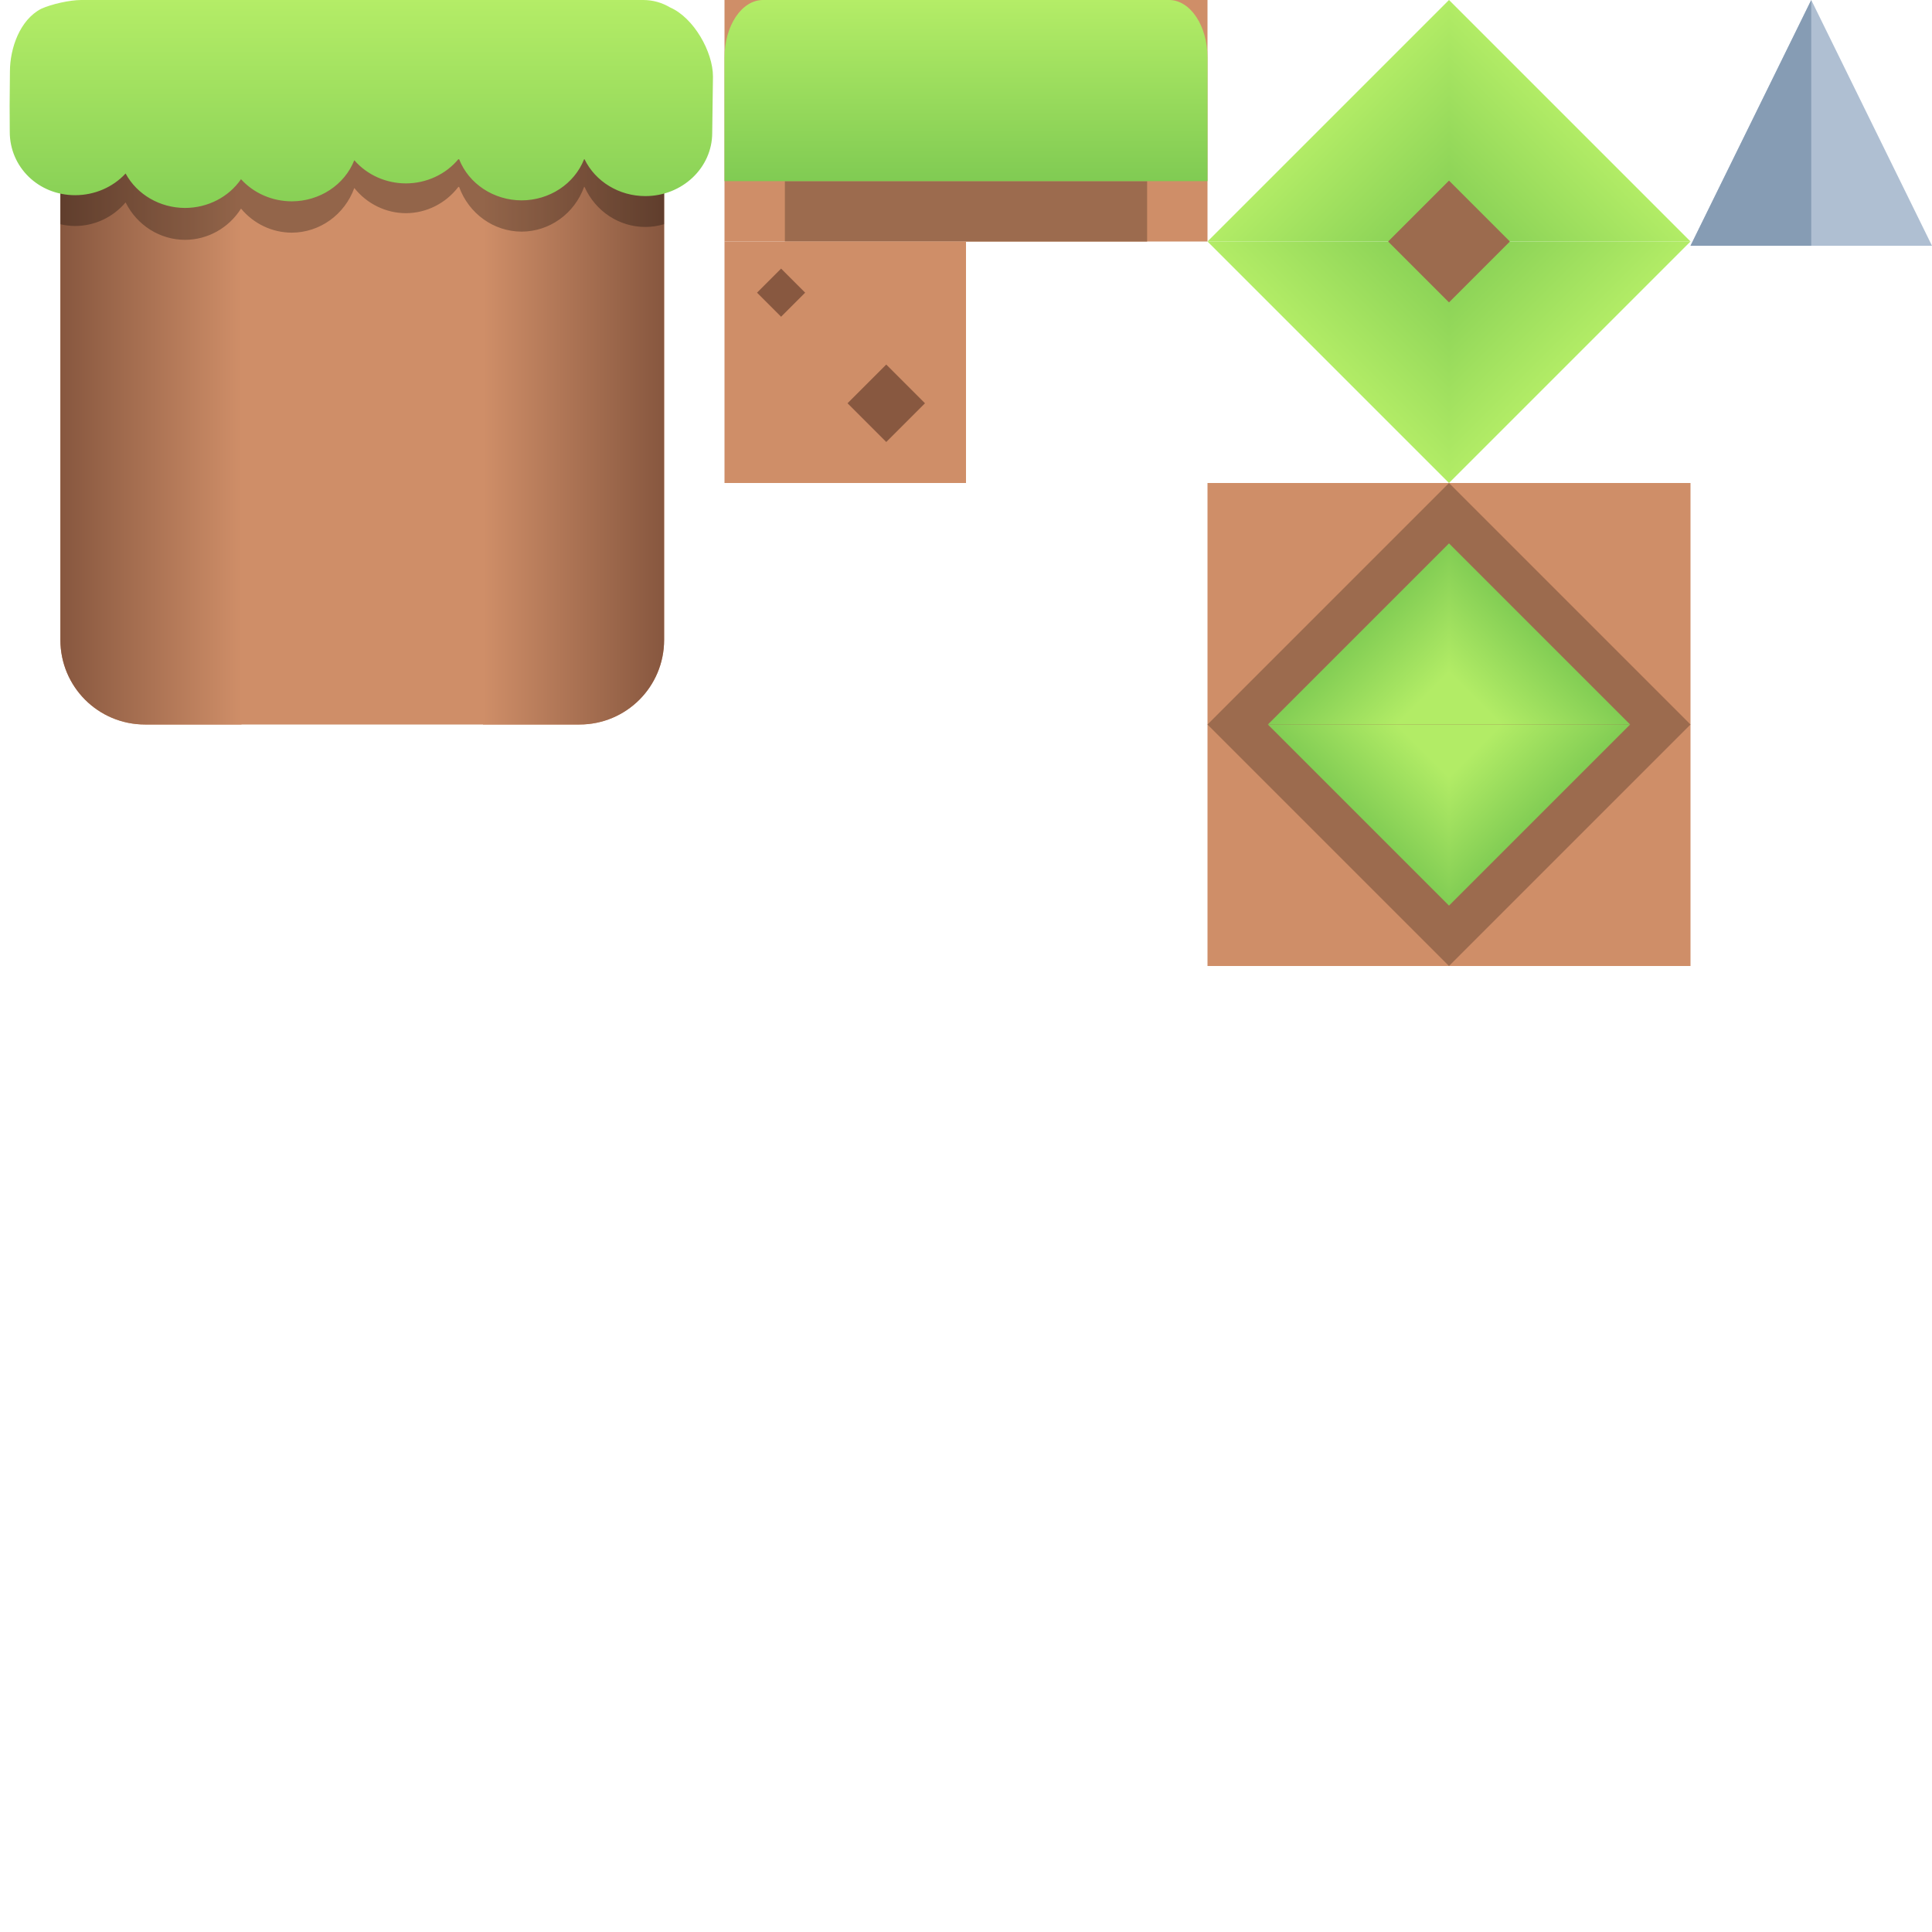
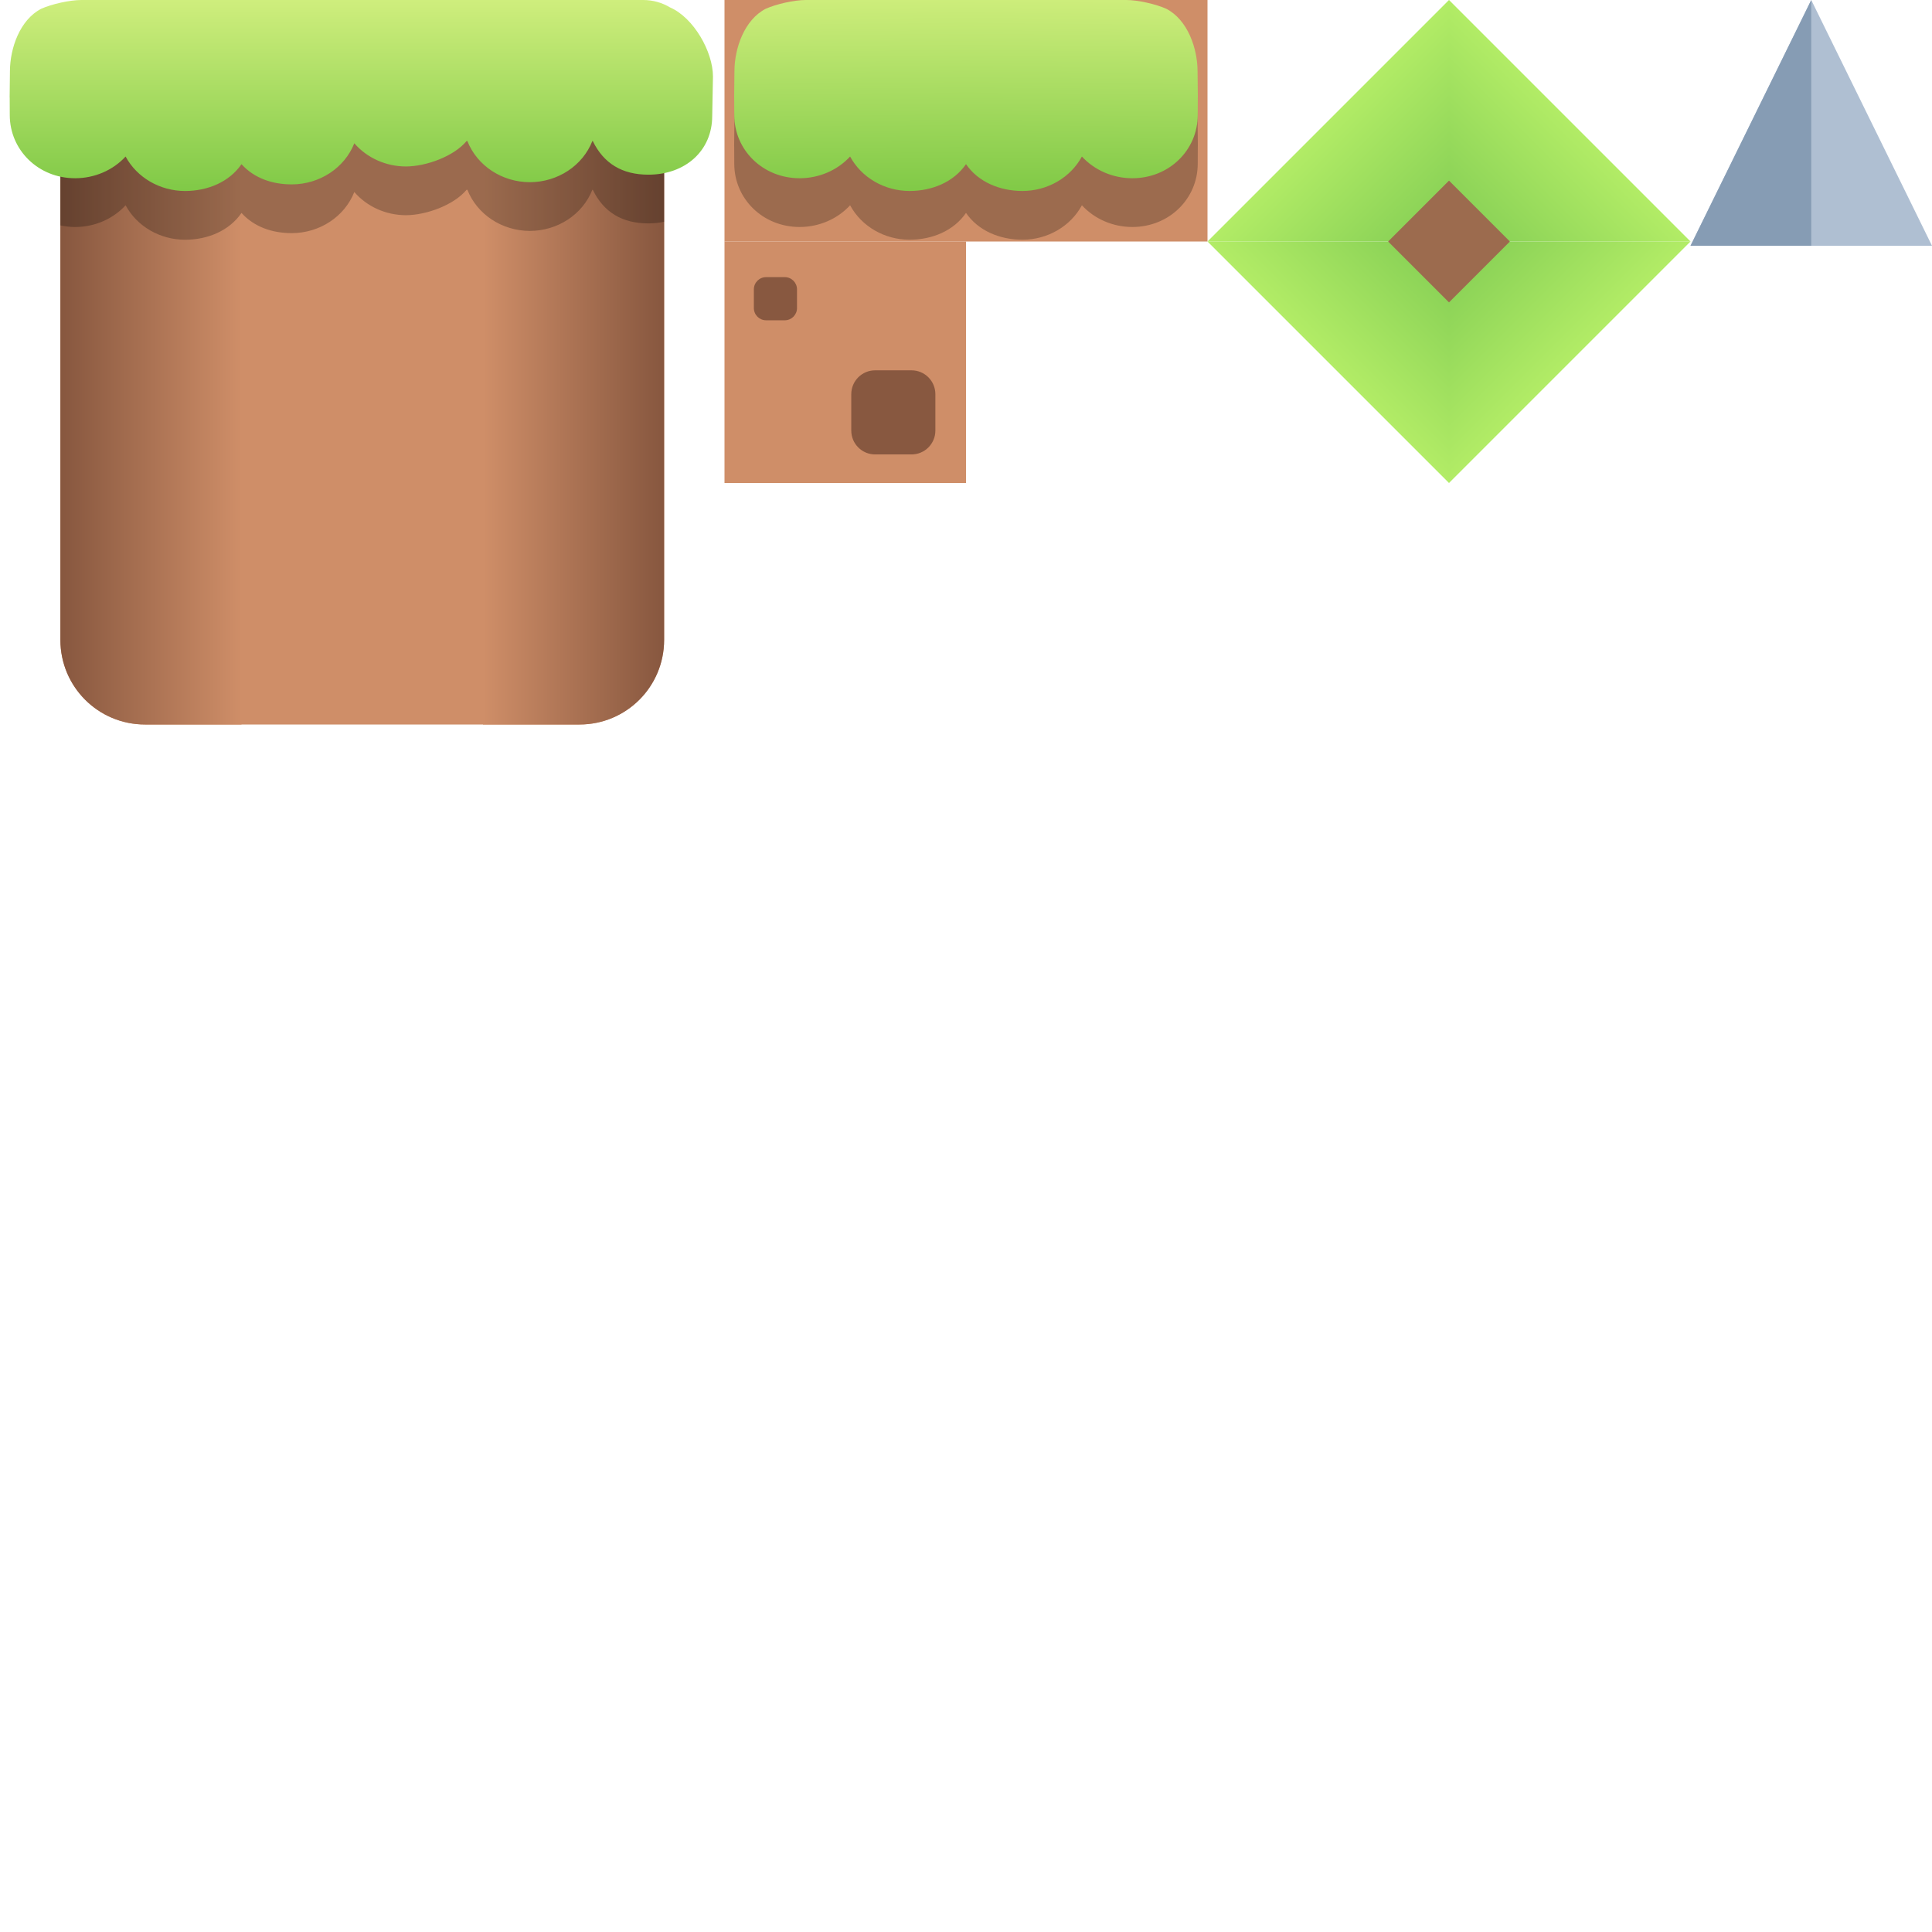
<svg xmlns="http://www.w3.org/2000/svg" xmlns:xlink="http://www.w3.org/1999/xlink" width="128mm" height="128mm" viewBox="0 0 128 128" version="1.1" id="svg1" xml:space="preserve">
  <defs id="defs1">
+     <linearGradient id="linearGradient15">
+       <stop style="stop-color:#cded7b;stop-opacity:1;" offset="0" id="stop15" />
+       <stop style="stop-color:#6cc039;stop-opacity:1;" offset="1" id="stop16" />
+     </linearGradient>
    <linearGradient id="linearGradient12">
-       <stop style="stop-color:#b4ed67;stop-opacity:1;" offset="0" id="stop12" />
-       <stop style="stop-color:#80cb53;stop-opacity:1;" offset="1" id="stop13" />
-     </linearGradient>
-     <linearGradient id="linearGradient49">
-       <stop style="stop-color:#82cd54;stop-opacity:1" offset="0" id="stop50" />
-       <stop style="stop-color:#b2ec66;stop-opacity:1;" offset="0.713" id="stop49" />
+       <stop style="stop-color:#cfee7d;stop-opacity:1;" offset="0" id="stop12" />
+       <stop style="stop-color:#6cc039;stop-opacity:1;" offset="1" id="stop13" />
    </linearGradient>
    <linearGradient id="linearGradient46">
      <stop style="stop-color:#b2ec66;stop-opacity:1;" offset="0" id="stop46" />
      <stop style="stop-color:#81cc53;stop-opacity:1" offset="1" id="stop47" />
-     </linearGradient>
-     <linearGradient id="linearGradient7">
-       <stop style="stop-color:#b4ed67;stop-opacity:1;" offset="0" id="stop7" />
-       <stop style="stop-color:#80cb53;stop-opacity:1;" offset="1" id="stop10" />
    </linearGradient>
    <linearGradient id="linearGradient4">
      <stop style="stop-color:#cf8e68;stop-opacity:1" offset="0" id="stop3" />
      <stop style="stop-color:#87573f;stop-opacity:1;" offset="1" id="stop4" />
    </linearGradient>
    <linearGradient xlink:href="#linearGradient4" id="linearGradient3" gradientUnits="userSpaceOnUse" gradientTransform="matrix(0.9999436,0,0,1.420361,-3.997564,-9.025437)" x1="36" y1="26" x2="48" y2="26" />
-     <linearGradient xlink:href="#linearGradient7" id="linearGradient11" gradientUnits="userSpaceOnUse" x1="24" y1="0" x2="24" y2="12" gradientTransform="matrix(0.6666706,0,0,1,48.00017,0)" />
    <linearGradient xlink:href="#linearGradient46" id="linearGradient47" x1="88" y1="8" x2="96" y2="16" gradientUnits="userSpaceOnUse" />
-     <linearGradient xlink:href="#linearGradient49" id="linearGradient50" x1="90" y1="42" x2="96" y2="48" gradientUnits="userSpaceOnUse" />
    <linearGradient xlink:href="#linearGradient12" id="linearGradient13" x1="24.011" y1="-0.066" x2="24.011" y2="15.809" gradientUnits="userSpaceOnUse" />
+     <linearGradient xlink:href="#linearGradient15" id="linearGradient16" x1="7.858" y1="0" x2="8" y2="16" gradientUnits="userSpaceOnUse" gradientTransform="translate(47.99994)" />
+     <linearGradient xlink:href="#linearGradient15" id="linearGradient18" gradientUnits="userSpaceOnUse" gradientTransform="matrix(-1,0,0,1,80.00006,0)" x1="7.858" y1="0" x2="8" y2="16" />
  </defs>
  <g id="layer1">
    <g id="g1" style="display:inline;stroke:none">
      <path style="fill:#afbfd2;stroke:none;stroke-width:0.267px;stroke-linecap:butt;stroke-linejoin:miter;stroke-opacity:1" d="M 112,16.283 120,0 l 8,16.283 z" id="path10" />
      <path id="rect10" style="display:inline;fill:#869cb4;fill-opacity:1;stroke:none;stroke-width:1.779;paint-order:markers stroke fill" d="m 120,0 -7.999,16.281 v 0.002 h 7.999 z" />
    </g>
-     <g id="g13">
+     <g id="g19">
      <rect style="display:inline;fill:#cf8e68;fill-opacity:1;stroke:none;stroke-width:0.062;stroke-dasharray:none;stroke-opacity:1;paint-order:markers stroke fill" id="rect1" width="40" height="43.968" x="4" y="4.032" ry="5.607" />
      <path id="path3" style="display:inline;fill:url(#linearGradient3);fill-opacity:1;stroke:#df7e4f;stroke-width:0;stroke-linecap:round;stroke-linejoin:round;stroke-dasharray:none;stroke-opacity:1;paint-order:markers stroke fill" d="M 32,7.924 V 48 h 6.393 c 3.106,0 5.606,-2.501 5.606,-5.607 V 11.11 C 43.994,9.344 42.29,7.924 40.174,7.924 Z" />
      <use x="0" y="0" xlink:href="#path3" id="use5" transform="matrix(-1,0,0,1,48.00001,-9.9999999e-7)" style="display:inline" />
-       <path id="path13" style="display:inline;fill:#000000;fill-opacity:0.292;stroke:none;stroke-width:0.073;stroke-dasharray:none;stroke-opacity:1;paint-order:markers stroke fill" d="M 9.607 4.032 C 6.501 4.032 4 6.533 4 9.639 L 4 14.856 C 4.316 14.93 4.643 14.972 4.98 14.972 C 6.261 14.972 7.48 14.402 8.321 13.41 C 9.077 14.928 10.596 15.886 12.256 15.89 C 13.755 15.889 15.151 15.11 15.969 13.82 C 16.81 14.831 18.039 15.413 19.334 15.414 C 21.179 15.409 22.828 14.23 23.474 12.455 C 24.313 13.508 25.568 14.121 26.893 14.124 C 28.249 14.12 29.528 13.479 30.366 12.385 L 30.418 12.385 C 31.064 14.161 32.713 15.341 34.559 15.346 C 36.404 15.341 38.054 14.161 38.699 12.385 L 38.728 12.385 C 39.451 14.001 41.024 15.037 42.755 15.037 C 43.188 15.037 43.605 14.97 44 14.852 L 44 9.639 C 44 6.533 41.5 4.032 38.394 4.032 L 9.607 4.032 z " />
-       <path id="rect2" style="display:inline;fill:url(#linearGradient13);fill-opacity:1;stroke:none;stroke-width:0.073;stroke-dasharray:none;stroke-opacity:1;paint-order:markers stroke fill" d="M 5.383,0 C 4.626,0 3.414,0.271 2.725,0.584 1.313,1.318 0.663,3.198 0.658,4.722 c -0.034,3.371 -0.014,1.359 -0.011,4.02 4.4e-7,2.314 1.885,4.19 4.333,4.19 1.281,-3.51e-4 2.5,-0.525 3.341,-1.438 0.756,1.398 2.275,2.279 3.935,2.283 1.498,-6.23e-4 2.895,-0.717 3.712,-1.905 0.841,0.93 2.071,1.466 3.365,1.467 1.845,-0.005 3.494,-1.09 4.14,-2.724 0.84,0.97 2.094,1.534 3.42,1.536 1.355,-0.004 2.635,-0.593 3.472,-1.601 h 0.053 c 0.645,1.635 2.295,2.721 4.14,2.725 1.846,-0.005 3.495,-1.09 4.14,-2.725 h 0.029 c 0.723,1.488 2.295,2.441 4.027,2.442 2.448,0 4.432,-1.876 4.432,-4.19 l 0.05,-3.732 C 47.236,3.433 45.964,1.174 44.392,0.491 43.87,0.18 43.266,0 42.617,0 Z" />
+       <path id="path13" style="display:inline;fill:#000000;fill-opacity:0.252;stroke:none;stroke-width:0.073;stroke-dasharray:none;stroke-opacity:1;paint-order:markers stroke fill" d="m 9.607,4.198 c -3.106,0 -5.607,2.5 -5.607,5.606 v 5.128 c 0.314,0.068 0.641,0.108 0.98,0.108 1.281,-3.51e-4 2.5,-0.525 3.341,-1.439 0.756,1.398 2.275,2.279 3.935,2.283 1.498,-6.23e-4 2.927,-0.589 3.744,-1.776 0.841,0.93 2.039,1.338 3.334,1.338 1.845,-0.005 3.494,-1.09 4.14,-2.724 0.84,0.97 2.094,1.534 3.42,1.536 1.355,-0.004 3.18,-0.676 4.018,-1.684 h 0.053 c 0.645,1.635 2.295,2.721 4.14,2.725 1.846,-0.005 3.495,-1.09 4.14,-2.725 h 0.029 c 0.723,1.488 1.948,2.226 3.679,2.227 0.366,0 0.714,-0.039 1.046,-0.107 V 9.804 c 0,-3.106 -2.5,-5.606 -5.606,-5.606 z" />
+       <path id="rect2" style="display:inline;fill:url(#linearGradient13);fill-opacity:1;stroke:none;stroke-width:0.073;stroke-dasharray:none;stroke-opacity:1;paint-order:markers stroke fill" d="M 5.383,0 C 4.626,0 3.414,0.271 2.725,0.584 1.313,1.318 0.663,3.198 0.658,4.722 c -0.034,3.371 -0.014,0.236 -0.011,2.897 4.4e-7,2.314 1.885,4.19 4.333,4.19 1.281,-3.51e-4 2.5,-0.525 3.341,-1.438 0.756,1.398 2.275,2.279 3.935,2.283 1.498,-6.23e-4 2.926,-0.589 3.744,-1.776 0.841,0.93 2.04,1.338 3.334,1.339 1.845,-0.005 3.494,-1.09 4.14,-2.724 0.84,0.97 2.094,1.534 3.42,1.536 1.355,-0.004 3.18,-0.676 4.018,-1.683 h 0.053 c 0.645,1.635 2.295,2.721 4.14,2.725 1.846,-0.005 3.495,-1.09 4.14,-2.725 h 0.029 c 0.723,1.488 1.948,2.226 3.679,2.227 2.448,0 4.233,-1.578 4.233,-3.893 l 0.05,-2.61 C 47.236,3.433 45.964,1.174 44.392,0.491 43.87,0.18 43.266,0 42.617,0 Z" />
    </g>
-     <g id="g3" style="display:inline">
+     <g id="g18">
      <rect style="display:inline;fill:#cf8e68;fill-opacity:1;stroke:none;stroke-width:0.038;stroke-dasharray:none;stroke-opacity:1;paint-order:markers stroke fill" id="rect4" width="32" height="16.001" x="48" y="6.1062266e-16" />
-       <rect style="fill:#9c6b4e;fill-opacity:1;stroke:none;stroke-width:3.097;paint-order:markers stroke fill" id="rect8" width="24" height="4.001" x="52" y="12" />
-       <path id="path11" style="fill:url(#linearGradient11);fill-opacity:1;stroke:none;stroke-width:0.06;stroke-dasharray:none;stroke-opacity:1;paint-order:markers stroke fill" d="m 50.551,0 c -1.413,0 -2.551,1.707 -2.551,3.826 v 0.174 4.174 3.826 h 2.551 26.899 2.551 V 8.174 4 3.826 C 80,1.707 78.863,0 77.45,0 Z" />
+       <path id="path16" style="fill:#000000;fill-opacity:0.247;stroke-width:20;stroke-linecap:round;stroke-linejoin:round;paint-order:markers stroke fill" d="m 53.383,3.23 c -0.757,0 -1.969,0.271 -2.658,0.584 -1.412,0.734 -2.062,2.614 -2.067,4.138 -0.034,3.371 -0.014,0.236 -0.011,2.897 10e-7,2.314 1.885,4.19 4.333,4.19 1.281,-3.51e-4 2.5,-0.525 3.341,-1.439 0.756,1.398 2.275,2.279 3.935,2.283 1.498,-6.23e-4 2.927,-0.589 3.744,-1.777 V 3.23 Z" />
+       <path id="rect14" style="fill:url(#linearGradient16);fill-opacity:1;stroke-width:20;stroke-linecap:round;stroke-linejoin:round;paint-order:markers stroke fill" d="M 53.383,0 C 52.626,0 51.414,0.271 50.725,0.584 49.312,1.318 48.663,3.198 48.658,4.722 c -0.034,3.371 -0.014,0.236 -0.011,2.897 10e-7,2.314 1.885,4.19 4.333,4.19 1.281,-3.51e-4 2.5,-0.525 3.341,-1.439 0.756,1.398 2.275,2.279 3.935,2.283 1.498,-6.23e-4 2.927,-0.589 3.744,-1.777 V 0 Z" />
+       <path id="path17" style="fill:#000000;fill-opacity:0.247;stroke-width:20;stroke-linecap:round;stroke-linejoin:round;paint-order:markers stroke fill" d="m 74.617,3.23 c 0.757,0 1.969,0.271 2.658,0.584 1.412,0.734 2.062,2.614 2.067,4.138 0.034,3.371 0.014,0.236 0.011,2.897 -10e-7,2.314 -1.885,4.19 -4.333,4.19 -1.281,-3.51e-4 -2.5,-0.525 -3.341,-1.439 -0.756,1.398 -2.275,2.279 -3.935,2.283 -1.498,-6.23e-4 -2.927,-0.589 -3.744,-1.777 V 3.23 Z" />
+       <path id="path18" style="fill:url(#linearGradient18);fill-opacity:1;stroke-width:20;stroke-linecap:round;stroke-linejoin:round;paint-order:markers stroke fill" d="m 74.617,0 c 0.757,0 1.969,0.271 2.658,0.584 1.412,0.734 2.062,2.614 2.067,4.138 0.034,3.371 0.014,0.236 0.011,2.897 -10e-7,2.314 -1.885,4.19 -4.333,4.19 -1.281,-3.51e-4 -2.5,-0.525 -3.341,-1.439 -0.756,1.398 -2.275,2.279 -3.935,2.283 -1.498,-6.23e-4 -2.927,-0.589 -3.744,-1.777 V 0 Z" />
    </g>
-     <g id="g16" style="display:inline">
-       <rect style="fill:#cf8e68;fill-opacity:1;stroke-width:7;stroke-linecap:round;stroke-linejoin:round;paint-order:markers stroke fill" id="rect18" width="16" height="16" x="48" y="16" ry="0" />
-       <rect style="fill:#885840;fill-opacity:1;stroke-width:3.946;stroke-linecap:round;stroke-linejoin:round;paint-order:markers stroke fill" id="rect19" width="2.255" height="2.255" x="21.754" y="49.176" transform="rotate(-45)" />
-       <rect style="fill:#885840;fill-opacity:1;stroke-width:6.349;stroke-linecap:round;stroke-linejoin:round;paint-order:markers stroke fill" id="rect20" width="3.628" height="3.628" x="20.813" y="58.597" transform="rotate(-45)" />
-     </g>
+     <rect style="fill:#cf8e68;fill-opacity:1;stroke-width:7;stroke-linecap:round;stroke-linejoin:round;paint-order:markers stroke fill" id="rect18" width="16" height="16" x="48" y="16" ry="0" />
+     <rect style="fill:#885840;fill-opacity:1;stroke-width:6.349;stroke-linecap:round;stroke-linejoin:round;paint-order:markers stroke fill" id="rect20" width="5.572" height="5.572" x="-30.107" y="56.399" transform="rotate(-90)" ry="1.58" />
    <g id="g49" style="display:inline">
      <path style="fill:url(#linearGradient47);fill-opacity:1;stroke:none;stroke-width:0.265px;stroke-linecap:butt;stroke-linejoin:miter;stroke-opacity:1" d="M 80,16 96,0 v 16 z" id="path45" />
      <use x="0" y="0" xlink:href="#path45" id="use47" transform="rotate(90,96,16)" />
      <use x="0" y="0" xlink:href="#path45" id="use48" transform="rotate(180,96,16)" />
      <use x="0" y="0" xlink:href="#path45" id="use49" transform="rotate(-90,96,16)" />
      <rect style="fill:#9c6b4e;fill-opacity:1;stroke:#242424;stroke-width:0;stroke-linecap:round;stroke-linejoin:round;paint-order:markers stroke fill" id="rect40" width="5.705" height="5.705" x="53.716" y="76.344" transform="rotate(-45)" />
    </g>
-     <g id="g2" style="display:inline">
-       <rect style="display:inline;fill:#cf8e68;fill-opacity:1;stroke:#242424;stroke-width:0;stroke-linecap:round;stroke-linejoin:round;paint-order:markers stroke fill" id="rect41" width="32" height="32" x="80" y="32" />
-       <rect style="display:inline;fill:#9c6b4e;fill-opacity:1;stroke:#242424;stroke-width:0;stroke-linecap:round;stroke-linejoin:round;paint-order:markers stroke fill" id="rect44" width="22.627" height="22.627" x="22.627" y="90.51" transform="rotate(-45)" />
-       <path style="fill:url(#linearGradient50);fill-opacity:1;stroke:none;stroke-width:0.265px;stroke-linecap:butt;stroke-linejoin:miter;stroke-opacity:1" d="M 84,48 96,36 v 12 z" id="path49" />
-       <use x="0" y="0" xlink:href="#path49" id="use50" transform="rotate(90,96,48)" />
-       <use x="0" y="0" xlink:href="#path49" id="use51" transform="rotate(-90,96,48)" />
-       <use x="0" y="0" xlink:href="#path49" id="use52" transform="rotate(180,96,48)" />
-     </g>
+     <rect style="fill:#885840;fill-opacity:1;stroke-width:6.349;stroke-linecap:round;stroke-linejoin:round;paint-order:markers stroke fill" id="rect21" width="2.859" height="2.859" x="-21.22" y="49.945" transform="rotate(-90)" ry="0.811" />
  </g>
</svg>
